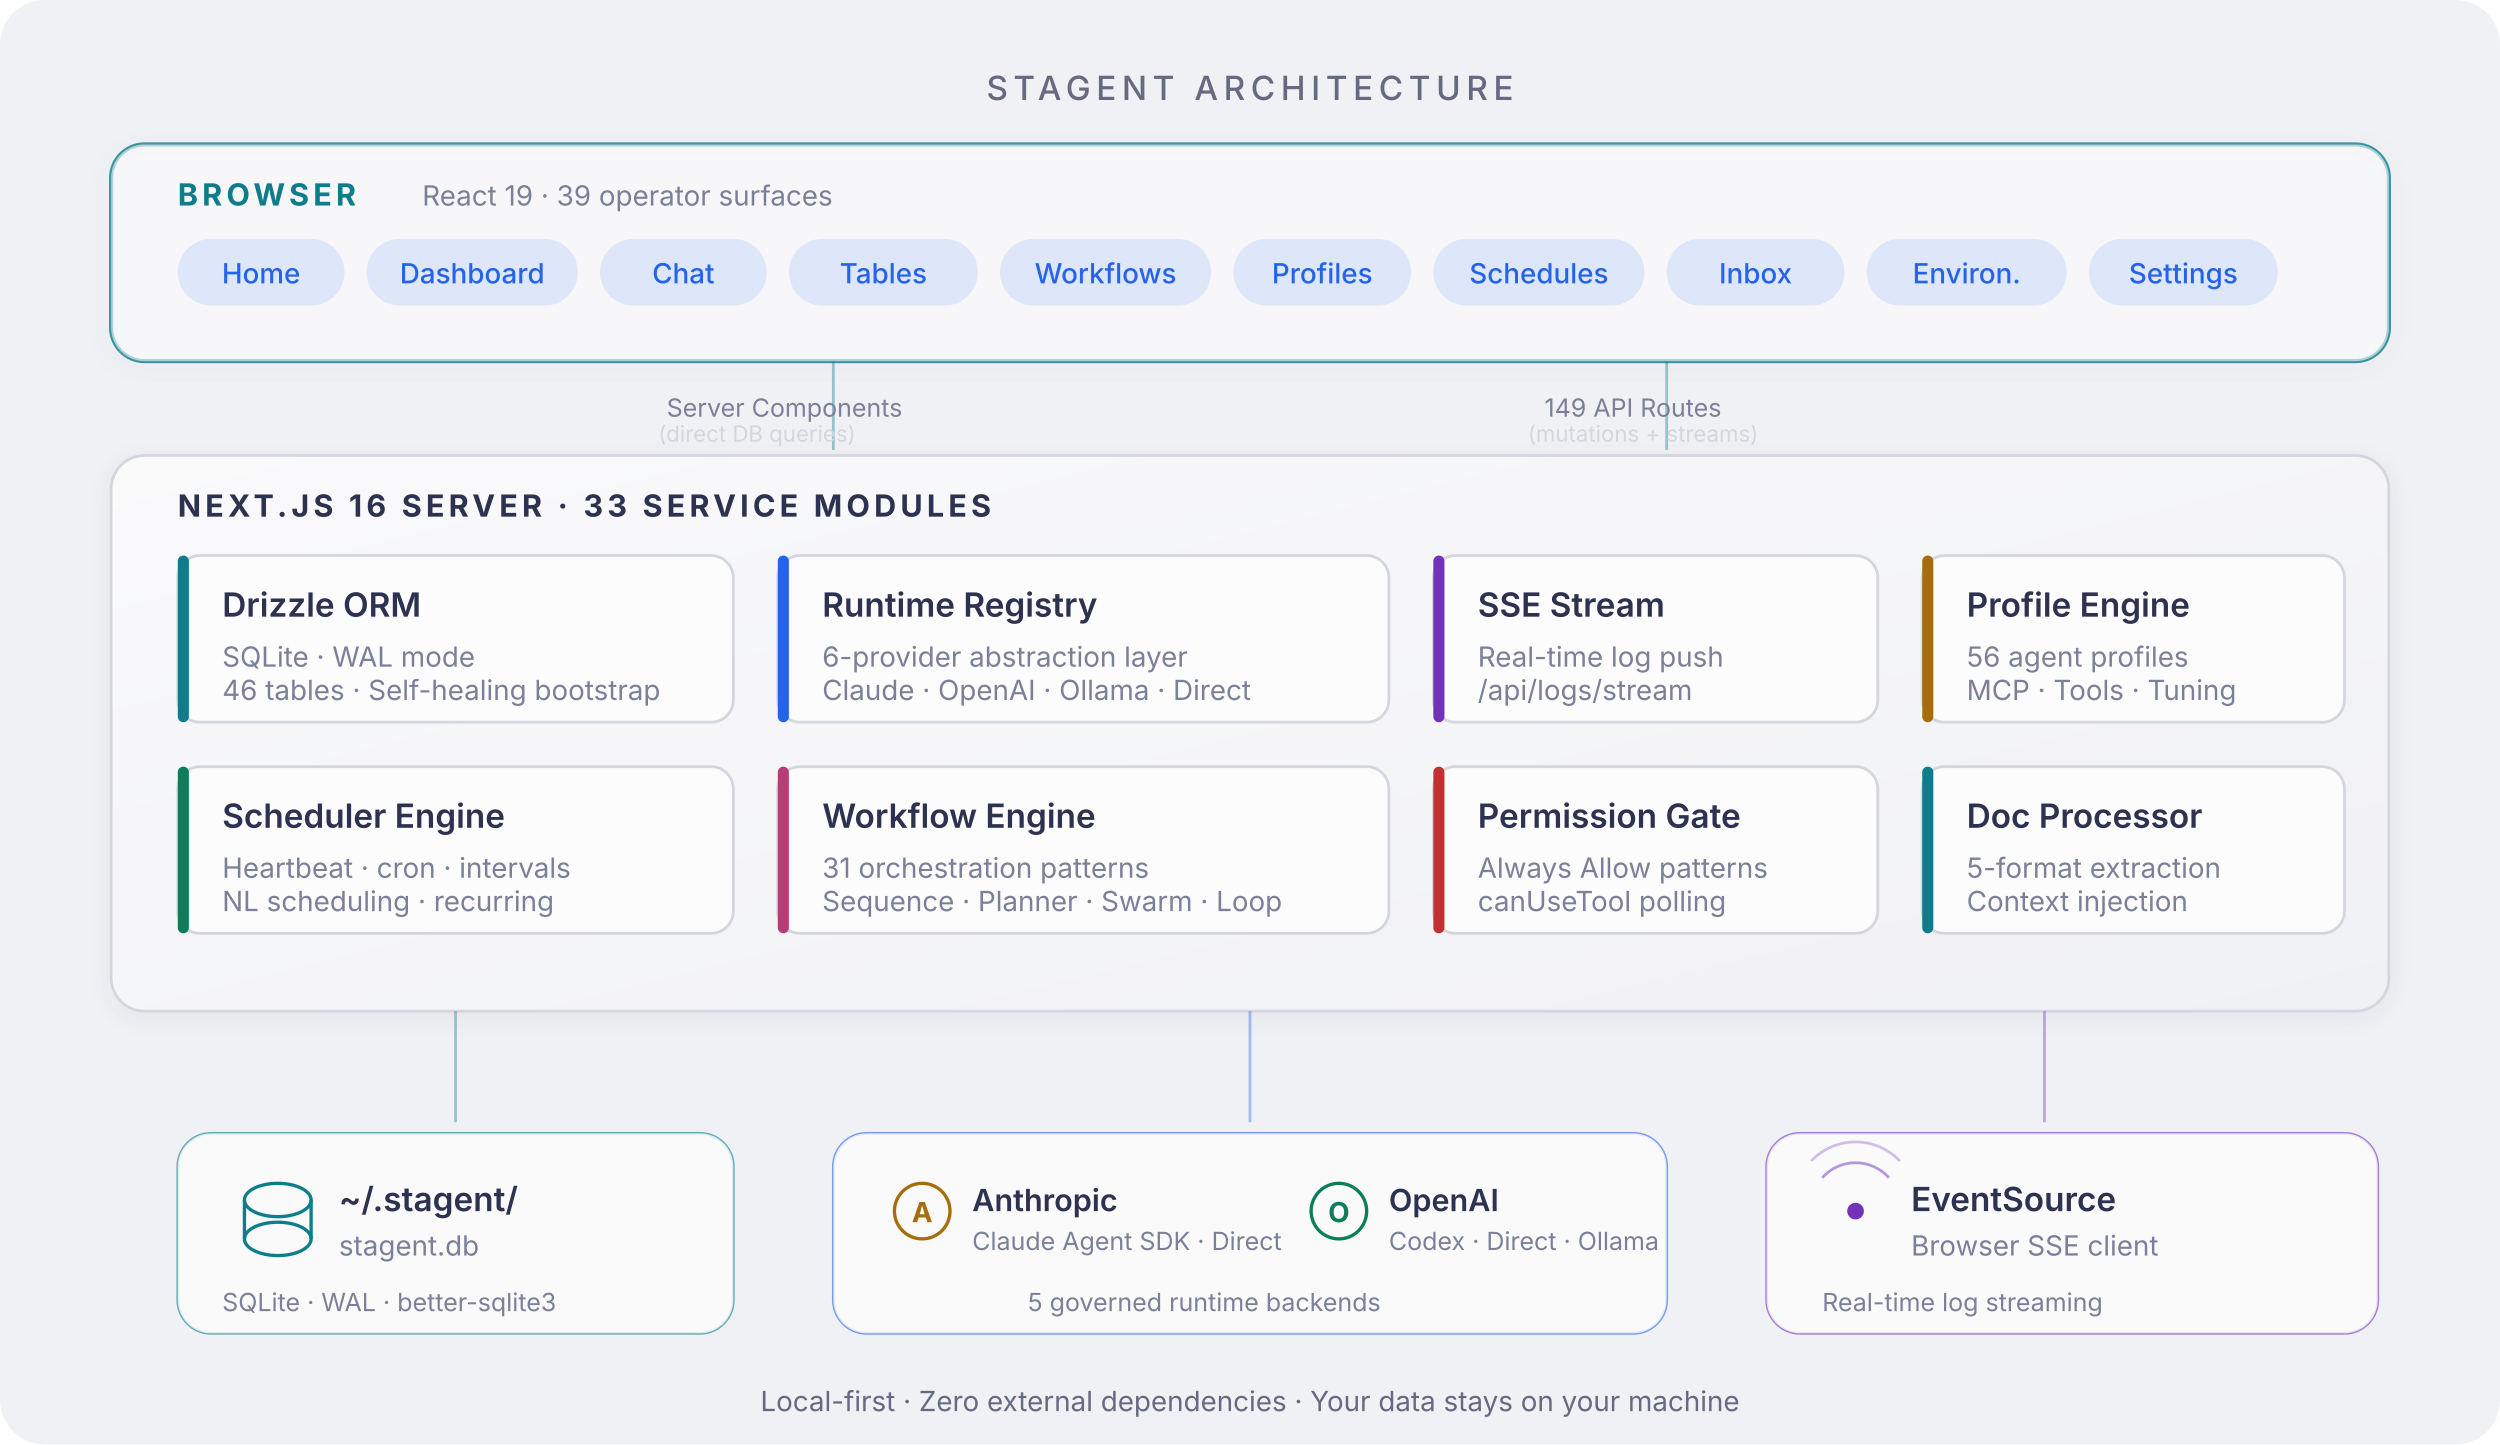
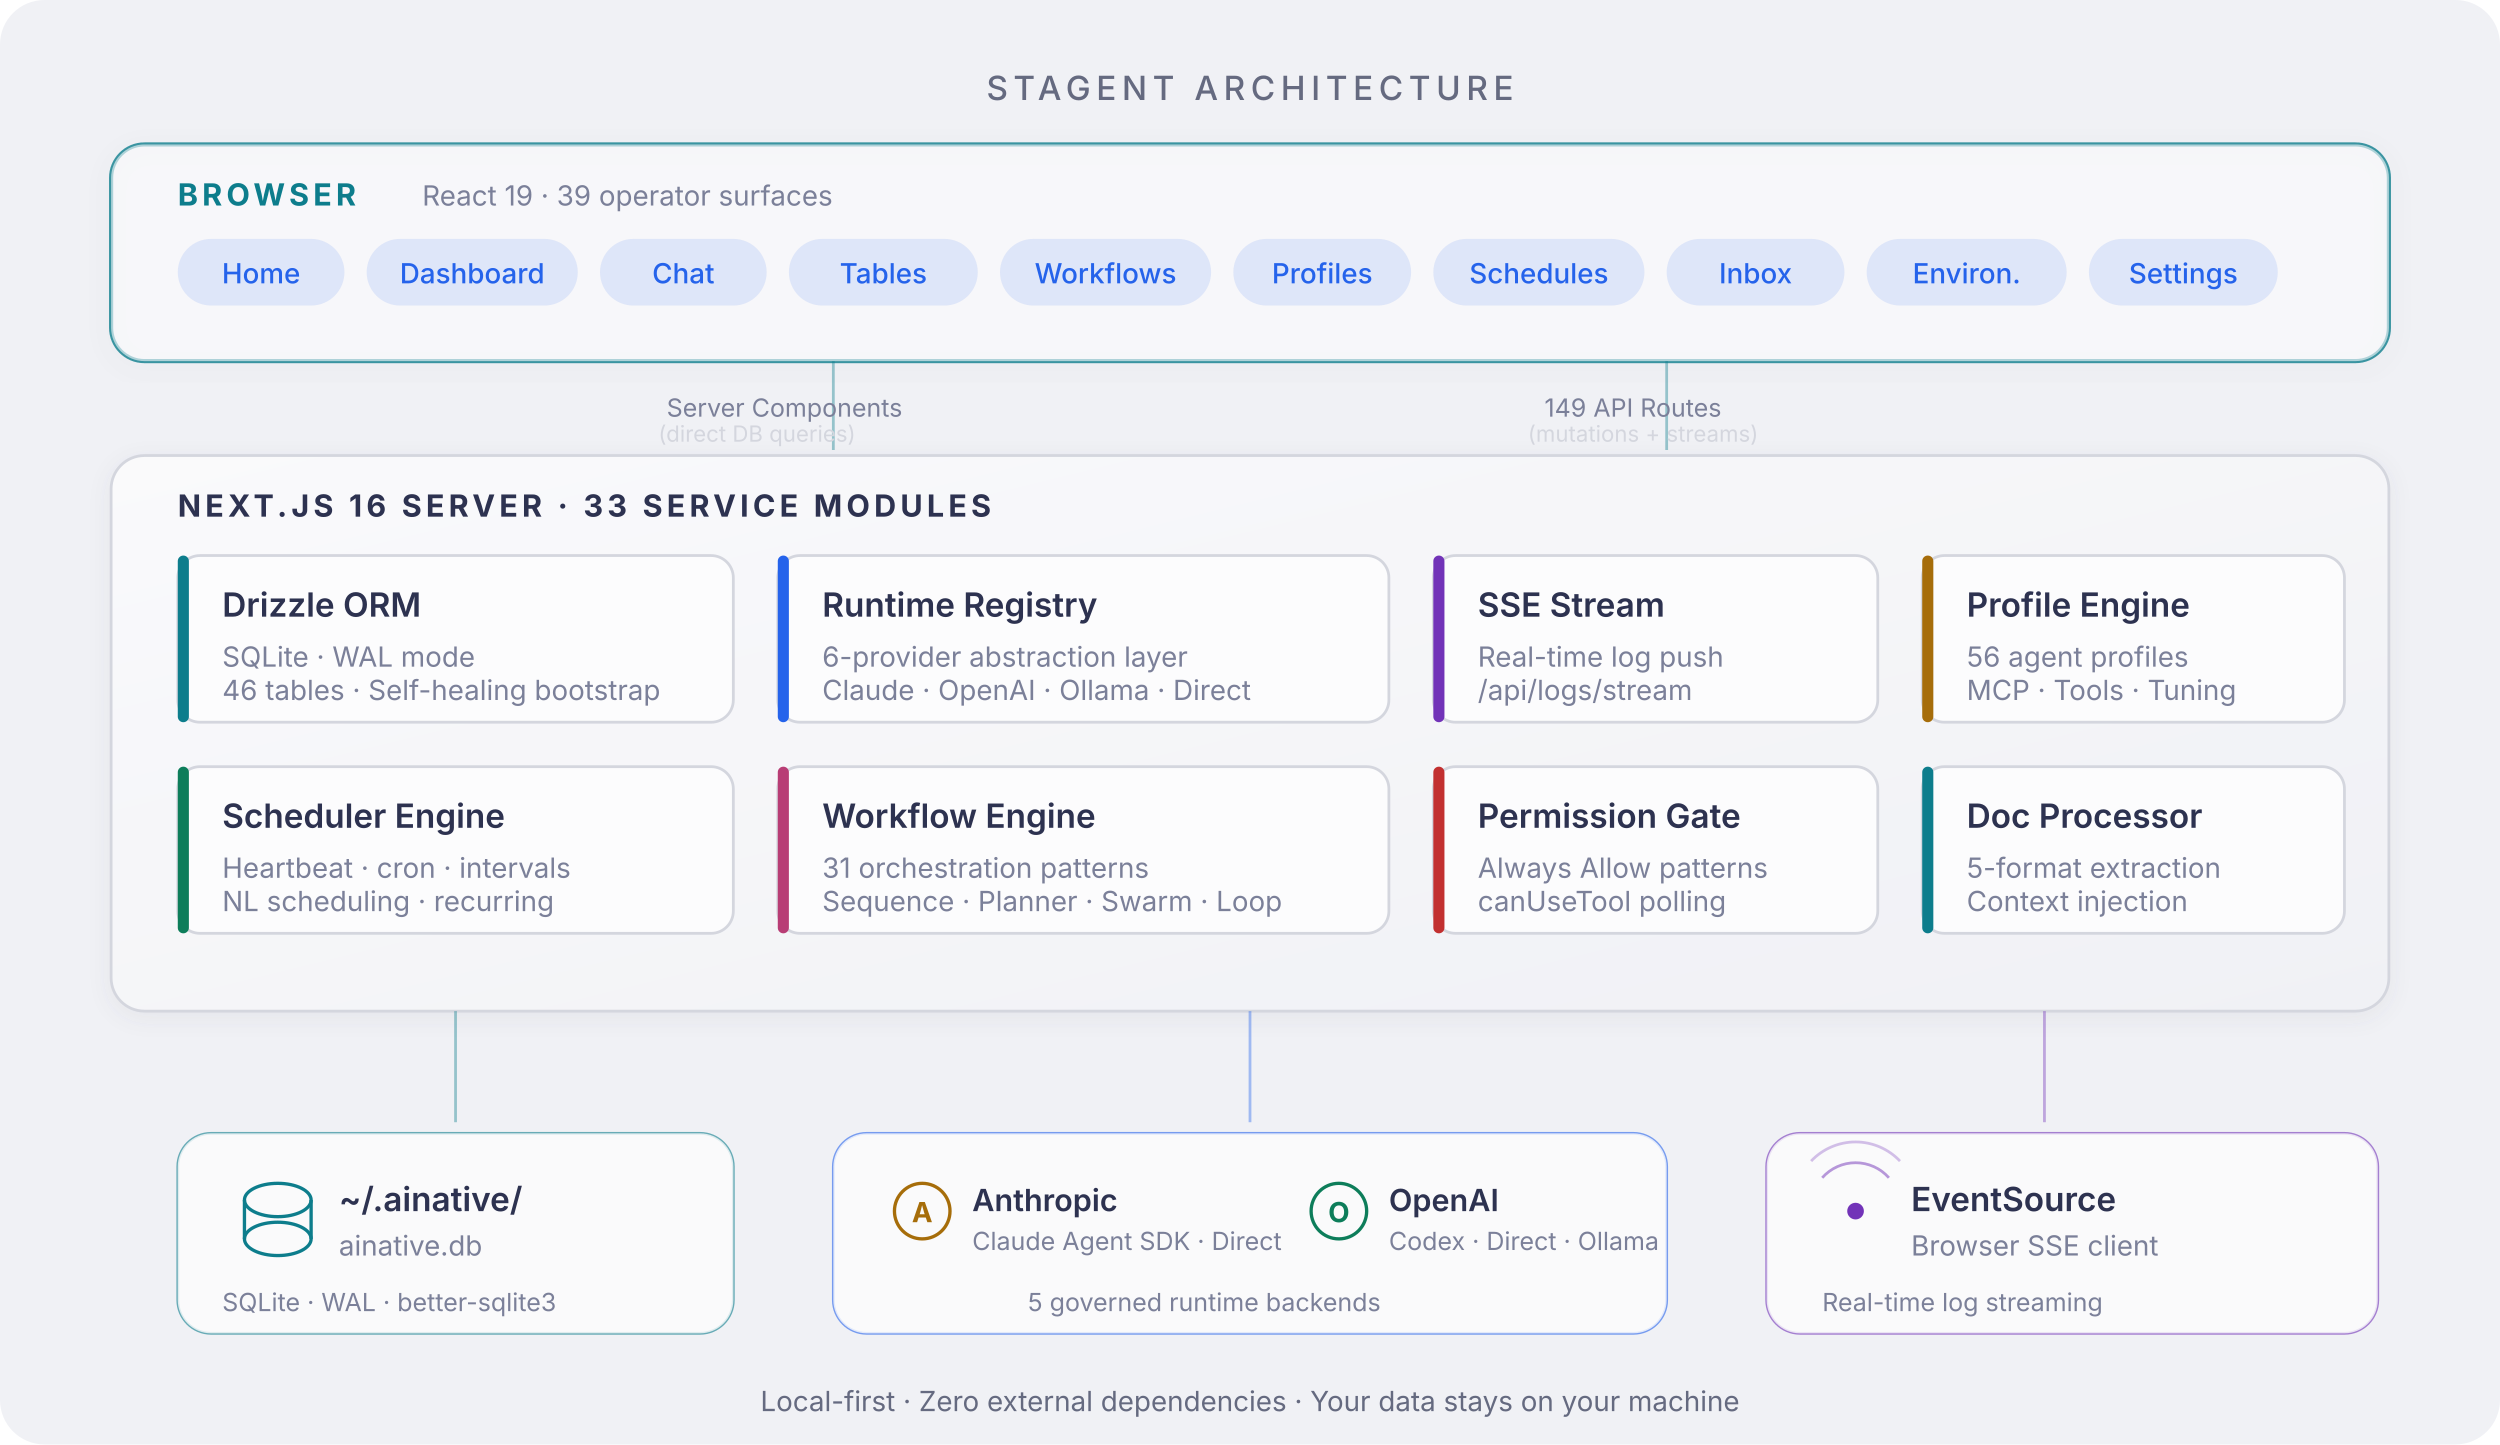
<svg xmlns="http://www.w3.org/2000/svg" viewBox="0 0 900 520" font-family="system-ui, -apple-system, 'Segoe UI', sans-serif">
  <defs>
    <linearGradient id="bgGrad" x1="0" y1="0" x2="0" y2="1">
      <stop offset="0%" stop-color="#F0F1F5" />
      <stop offset="100%" stop-color="#F0F1F5" />
    </linearGradient>
    <linearGradient id="browserGrad" x1="0" y1="0" x2="1" y2="1">
      <stop offset="0%" stop-color="#0D7D8C" />
      <stop offset="100%" stop-color="#0D7D8C" />
    </linearGradient>
    <linearGradient id="serverGrad" x1="0" y1="0" x2="1" y2="1">
      <stop offset="0%" stop-color="#FCFCFD" />
      <stop offset="100%" stop-color="#F0F1F5" />
    </linearGradient>
    <linearGradient id="externalGrad" x1="0" y1="0" x2="1" y2="1">
      <stop offset="0%" stop-color="#7233B8" />
      <stop offset="100%" stop-color="#A78BFA" />
    </linearGradient>
    <filter id="glow">
      <feGaussianBlur stdDeviation="2" result="blur" />
      <feMerge>
        <feMergeNode in="blur" />
        <feMergeNode in="SourceGraphic" />
      </feMerge>
    </filter>
    <filter id="shadow">
      <feDropShadow dx="0" dy="2" stdDeviation="4" flood-color="#475569" flood-opacity="0.1" />
    </filter>
  </defs>
  <rect width="900" height="520" rx="16" fill="url(#bgGrad)" />
  <text x="450" y="36" text-anchor="middle" fill="#656A80" font-size="12" font-weight="500" letter-spacing="2">STAGENT ARCHITECTURE</text>
  <rect x="40" y="52" width="820" height="78" rx="12" fill="none" stroke="url(#browserGrad)" stroke-width="1.5" opacity="0.8" filter="url(#shadow)" />
  <rect x="40" y="52" width="820" height="78" rx="12" fill="#FCFCFD" opacity="0.6" />
  <text x="64" y="74" fill="#0D7D8C" font-size="11" font-weight="700" letter-spacing="1.5">BROWSER</text>
  <text x="152" y="74" fill="#7B8099" font-size="10">React 19 · 39 operator surfaces</text>
  <rect x="64" y="86" width="60" height="24" rx="12" fill="#2563EB" opacity="0.12" />
  <text x="94" y="102" text-anchor="middle" fill="#2563EB" font-size="10" font-weight="500">Home</text>
  <rect x="132" y="86" width="76" height="24" rx="12" fill="#2563EB" opacity="0.12" />
  <text x="170" y="102" text-anchor="middle" fill="#2563EB" font-size="10" font-weight="500">Dashboard</text>
  <rect x="216" y="86" width="60" height="24" rx="12" fill="#2563EB" opacity="0.12" />
  <text x="246" y="102" text-anchor="middle" fill="#2563EB" font-size="10" font-weight="500">Chat</text>
  <rect x="284" y="86" width="68" height="24" rx="12" fill="#2563EB" opacity="0.12" />
  <text x="318" y="102" text-anchor="middle" fill="#2563EB" font-size="10" font-weight="500">Tables</text>
  <rect x="360" y="86" width="76" height="24" rx="12" fill="#2563EB" opacity="0.12" />
  <text x="398" y="102" text-anchor="middle" fill="#2563EB" font-size="10" font-weight="500">Workflows</text>
  <rect x="444" y="86" width="64" height="24" rx="12" fill="#2563EB" opacity="0.12" />
  <text x="476" y="102" text-anchor="middle" fill="#2563EB" font-size="10" font-weight="500">Profiles</text>
  <rect x="516" y="86" width="76" height="24" rx="12" fill="#2563EB" opacity="0.12" />
  <text x="554" y="102" text-anchor="middle" fill="#2563EB" font-size="10" font-weight="500">Schedules</text>
  <rect x="600" y="86" width="64" height="24" rx="12" fill="#2563EB" opacity="0.12" />
  <text x="632" y="102" text-anchor="middle" fill="#2563EB" font-size="10" font-weight="500">Inbox</text>
  <rect x="672" y="86" width="72" height="24" rx="12" fill="#2563EB" opacity="0.12" />
  <text x="708" y="102" text-anchor="middle" fill="#2563EB" font-size="10" font-weight="500">Environ.</text>
  <rect x="752" y="86" width="68" height="24" rx="12" fill="#2563EB" opacity="0.12" />
  <text x="786" y="102" text-anchor="middle" fill="#2563EB" font-size="10" font-weight="500">Settings</text>
  <line x1="300" y1="130" x2="300" y2="162" stroke="#0D7D8C" stroke-width="1" opacity="0.4" />
  <line x1="600" y1="130" x2="600" y2="162" stroke="#0D7D8C" stroke-width="1" opacity="0.4" />
  <text x="240" y="150" fill="#7B8099" font-size="9">Server Components</text>
  <text x="237" y="159" fill="#D4D6DE" font-size="8">(direct DB queries)</text>
  <text x="556" y="150" fill="#7B8099" font-size="9">149 API Routes</text>
  <text x="550" y="159" fill="#D4D6DE" font-size="8">(mutations + streams)</text>
  <rect x="40" y="164" width="820" height="200" rx="12" fill="url(#serverGrad)" opacity="0.8" filter="url(#shadow)" />
  <rect x="40" y="164" width="820" height="200" rx="12" fill="none" stroke="#D4D6DE" stroke-width="1" />
  <text x="64" y="186" fill="#2D3250" font-size="11" font-weight="700" letter-spacing="1.5">NEXT.JS 16 SERVER · 33 SERVICE MODULES</text>
  <rect x="64" y="200" width="200" height="60" rx="8" fill="#FCFCFD" stroke="#D4D6DE" stroke-width="1" />
  <rect x="64" y="200" width="4" height="60" rx="2" fill="#0D7D8C" />
  <text x="80" y="222" fill="#2D3250" font-size="12" font-weight="600">Drizzle ORM</text>
  <text x="80" y="240" fill="#7B8099" font-size="10">SQLite · WAL mode</text>
  <text x="80" y="252" fill="#7B8099" font-size="10">46 tables · Self-healing bootstrap</text>
  <rect x="280" y="200" width="220" height="60" rx="8" fill="#FCFCFD" stroke="#D4D6DE" stroke-width="1" />
  <rect x="280" y="200" width="4" height="60" rx="2" fill="#2563EB" />
  <text x="296" y="222" fill="#2D3250" font-size="12" font-weight="600">Runtime Registry</text>
  <text x="296" y="240" fill="#7B8099" font-size="10">6-provider abstraction layer</text>
  <text x="296" y="252" fill="#7B8099" font-size="10">Claude · OpenAI · Ollama · Direct</text>
  <rect x="516" y="200" width="160" height="60" rx="8" fill="#FCFCFD" stroke="#D4D6DE" stroke-width="1" />
  <rect x="516" y="200" width="4" height="60" rx="2" fill="#7233B8" />
  <text x="532" y="222" fill="#2D3250" font-size="12" font-weight="600">SSE Stream</text>
  <text x="532" y="240" fill="#7B8099" font-size="10">Real-time log push</text>
  <text x="532" y="252" fill="#7B8099" font-size="10">/api/logs/stream</text>
  <rect x="692" y="200" width="152" height="60" rx="8" fill="#FCFCFD" stroke="#D4D6DE" stroke-width="1" />
  <rect x="692" y="200" width="4" height="60" rx="2" fill="#A66D0A" />
  <text x="708" y="222" fill="#2D3250" font-size="12" font-weight="600">Profile Engine</text>
  <text x="708" y="240" fill="#7B8099" font-size="10">56 agent profiles</text>
  <text x="708" y="252" fill="#7B8099" font-size="10">MCP · Tools · Tuning</text>
  <rect x="64" y="276" width="200" height="60" rx="8" fill="#FCFCFD" stroke="#D4D6DE" stroke-width="1" />
  <rect x="64" y="276" width="4" height="60" rx="2" fill="#0D7D5A" />
  <text x="80" y="298" fill="#2D3250" font-size="12" font-weight="600">Scheduler Engine</text>
  <text x="80" y="316" fill="#7B8099" font-size="10">Heartbeat · cron · intervals</text>
  <text x="80" y="328" fill="#7B8099" font-size="10">NL scheduling · recurring</text>
  <rect x="280" y="276" width="220" height="60" rx="8" fill="#FCFCFD" stroke="#D4D6DE" stroke-width="1" />
  <rect x="280" y="276" width="4" height="60" rx="2" fill="#B83D75" />
  <text x="296" y="298" fill="#2D3250" font-size="12" font-weight="600">Workflow Engine</text>
  <text x="296" y="316" fill="#7B8099" font-size="10">31 orchestration patterns</text>
  <text x="296" y="328" fill="#7B8099" font-size="10">Sequence · Planner · Swarm · Loop</text>
  <rect x="516" y="276" width="160" height="60" rx="8" fill="#FCFCFD" stroke="#D4D6DE" stroke-width="1" />
  <rect x="516" y="276" width="4" height="60" rx="2" fill="#C23030" />
  <text x="532" y="298" fill="#2D3250" font-size="12" font-weight="600">Permission Gate</text>
  <text x="532" y="316" fill="#7B8099" font-size="10">Always Allow patterns</text>
  <text x="532" y="328" fill="#7B8099" font-size="10">canUseTool polling</text>
  <rect x="692" y="276" width="152" height="60" rx="8" fill="#FCFCFD" stroke="#D4D6DE" stroke-width="1" />
  <rect x="692" y="276" width="4" height="60" rx="2" fill="#0D7D8C" />
  <text x="708" y="298" fill="#2D3250" font-size="12" font-weight="600">Doc Processor</text>
  <text x="708" y="316" fill="#7B8099" font-size="10">5-format extraction</text>
  <text x="708" y="328" fill="#7B8099" font-size="10">Context injection</text>
  <line x1="164" y1="364" x2="164" y2="404" stroke="#0D7D8C" stroke-width="1" opacity="0.4" />
  <line x1="450" y1="364" x2="450" y2="404" stroke="#2563EB" stroke-width="1" opacity="0.4" />
  <line x1="736" y1="364" x2="736" y2="404" stroke="#7233B8" stroke-width="1" opacity="0.4" />
  <rect x="64" y="408" width="200" height="72" rx="12" fill="none" stroke="#0D7D8C" stroke-width="1" opacity="0.6" />
  <rect x="64" y="408" width="200" height="72" rx="12" fill="#FCFCFD" opacity="0.8" />
  <ellipse cx="100" cy="432" rx="12" ry="6" fill="none" stroke="#0D7D8C" stroke-width="1.2" />
  <line x1="88" y1="432" x2="88" y2="446" stroke="#0D7D8C" stroke-width="1.2" />
  <line x1="112" y1="432" x2="112" y2="446" stroke="#0D7D8C" stroke-width="1.2" />
  <ellipse cx="100" cy="446" rx="12" ry="6" fill="none" stroke="#0D7D8C" stroke-width="1.2" />
-   <text x="122" y="436" fill="#2D3250" font-size="12" font-weight="600">~/.stagent/</text>
-   <text x="122" y="452" fill="#7B8099" font-size="10">stagent.db</text>
+   <text x="122" y="436" fill="#2D3250" font-size="12" font-weight="600">~/.ainative/</text>
+   <text x="122" y="452" fill="#7B8099" font-size="10">ainative.db</text>
  <text x="80" y="472" fill="#7B8099" font-size="9">SQLite · WAL · better-sqlite3</text>
  <rect x="300" y="408" width="300" height="72" rx="12" fill="none" stroke="#2563EB" stroke-width="1" opacity="0.6" />
  <rect x="300" y="408" width="300" height="72" rx="12" fill="#FCFCFD" opacity="0.8" />
  <circle cx="332" cy="436" r="10" fill="none" stroke="#A66D0A" stroke-width="1.2" />
  <text x="332" y="440" text-anchor="middle" fill="#A66D0A" font-size="10" font-weight="700">A</text>
  <text x="350" y="436" fill="#2D3250" font-size="11" font-weight="600">Anthropic</text>
  <text x="350" y="450" fill="#7B8099" font-size="9">Claude Agent SDK · Direct</text>
  <circle cx="482" cy="436" r="10" fill="none" stroke="#0D7D5A" stroke-width="1.2" />
  <text x="482" y="440" text-anchor="middle" fill="#0D7D5A" font-size="10" font-weight="700">O</text>
  <text x="500" y="436" fill="#2D3250" font-size="11" font-weight="600">OpenAI</text>
  <text x="500" y="450" fill="#7B8099" font-size="9">Codex · Direct · Ollama</text>
  <text x="370" y="472" fill="#7B8099" font-size="9">5 governed runtime backends</text>
  <rect x="636" y="408" width="220" height="72" rx="12" fill="none" stroke="#7233B8" stroke-width="1" opacity="0.6" />
  <rect x="636" y="408" width="220" height="72" rx="12" fill="#FCFCFD" opacity="0.8" />
  <circle cx="668" cy="436" r="3" fill="#7233B8" />
  <path d="M656 424 A16 16 0 0 1 680 424" fill="none" stroke="#7233B8" stroke-width="1" opacity="0.5" />
  <path d="M652 418 A22 22 0 0 1 684 418" fill="none" stroke="#7233B8" stroke-width="1" opacity="0.3" />
  <text x="688" y="436" fill="#2D3250" font-size="12" font-weight="600">EventSource</text>
  <text x="688" y="452" fill="#7B8099" font-size="10">Browser SSE client</text>
  <text x="656" y="472" fill="#7B8099" font-size="9">Real-time log streaming</text>
  <text x="450" y="508" text-anchor="middle" fill="#656A80" font-size="10">Local-first · Zero external dependencies · Your data stays on your machine</text>
</svg>
